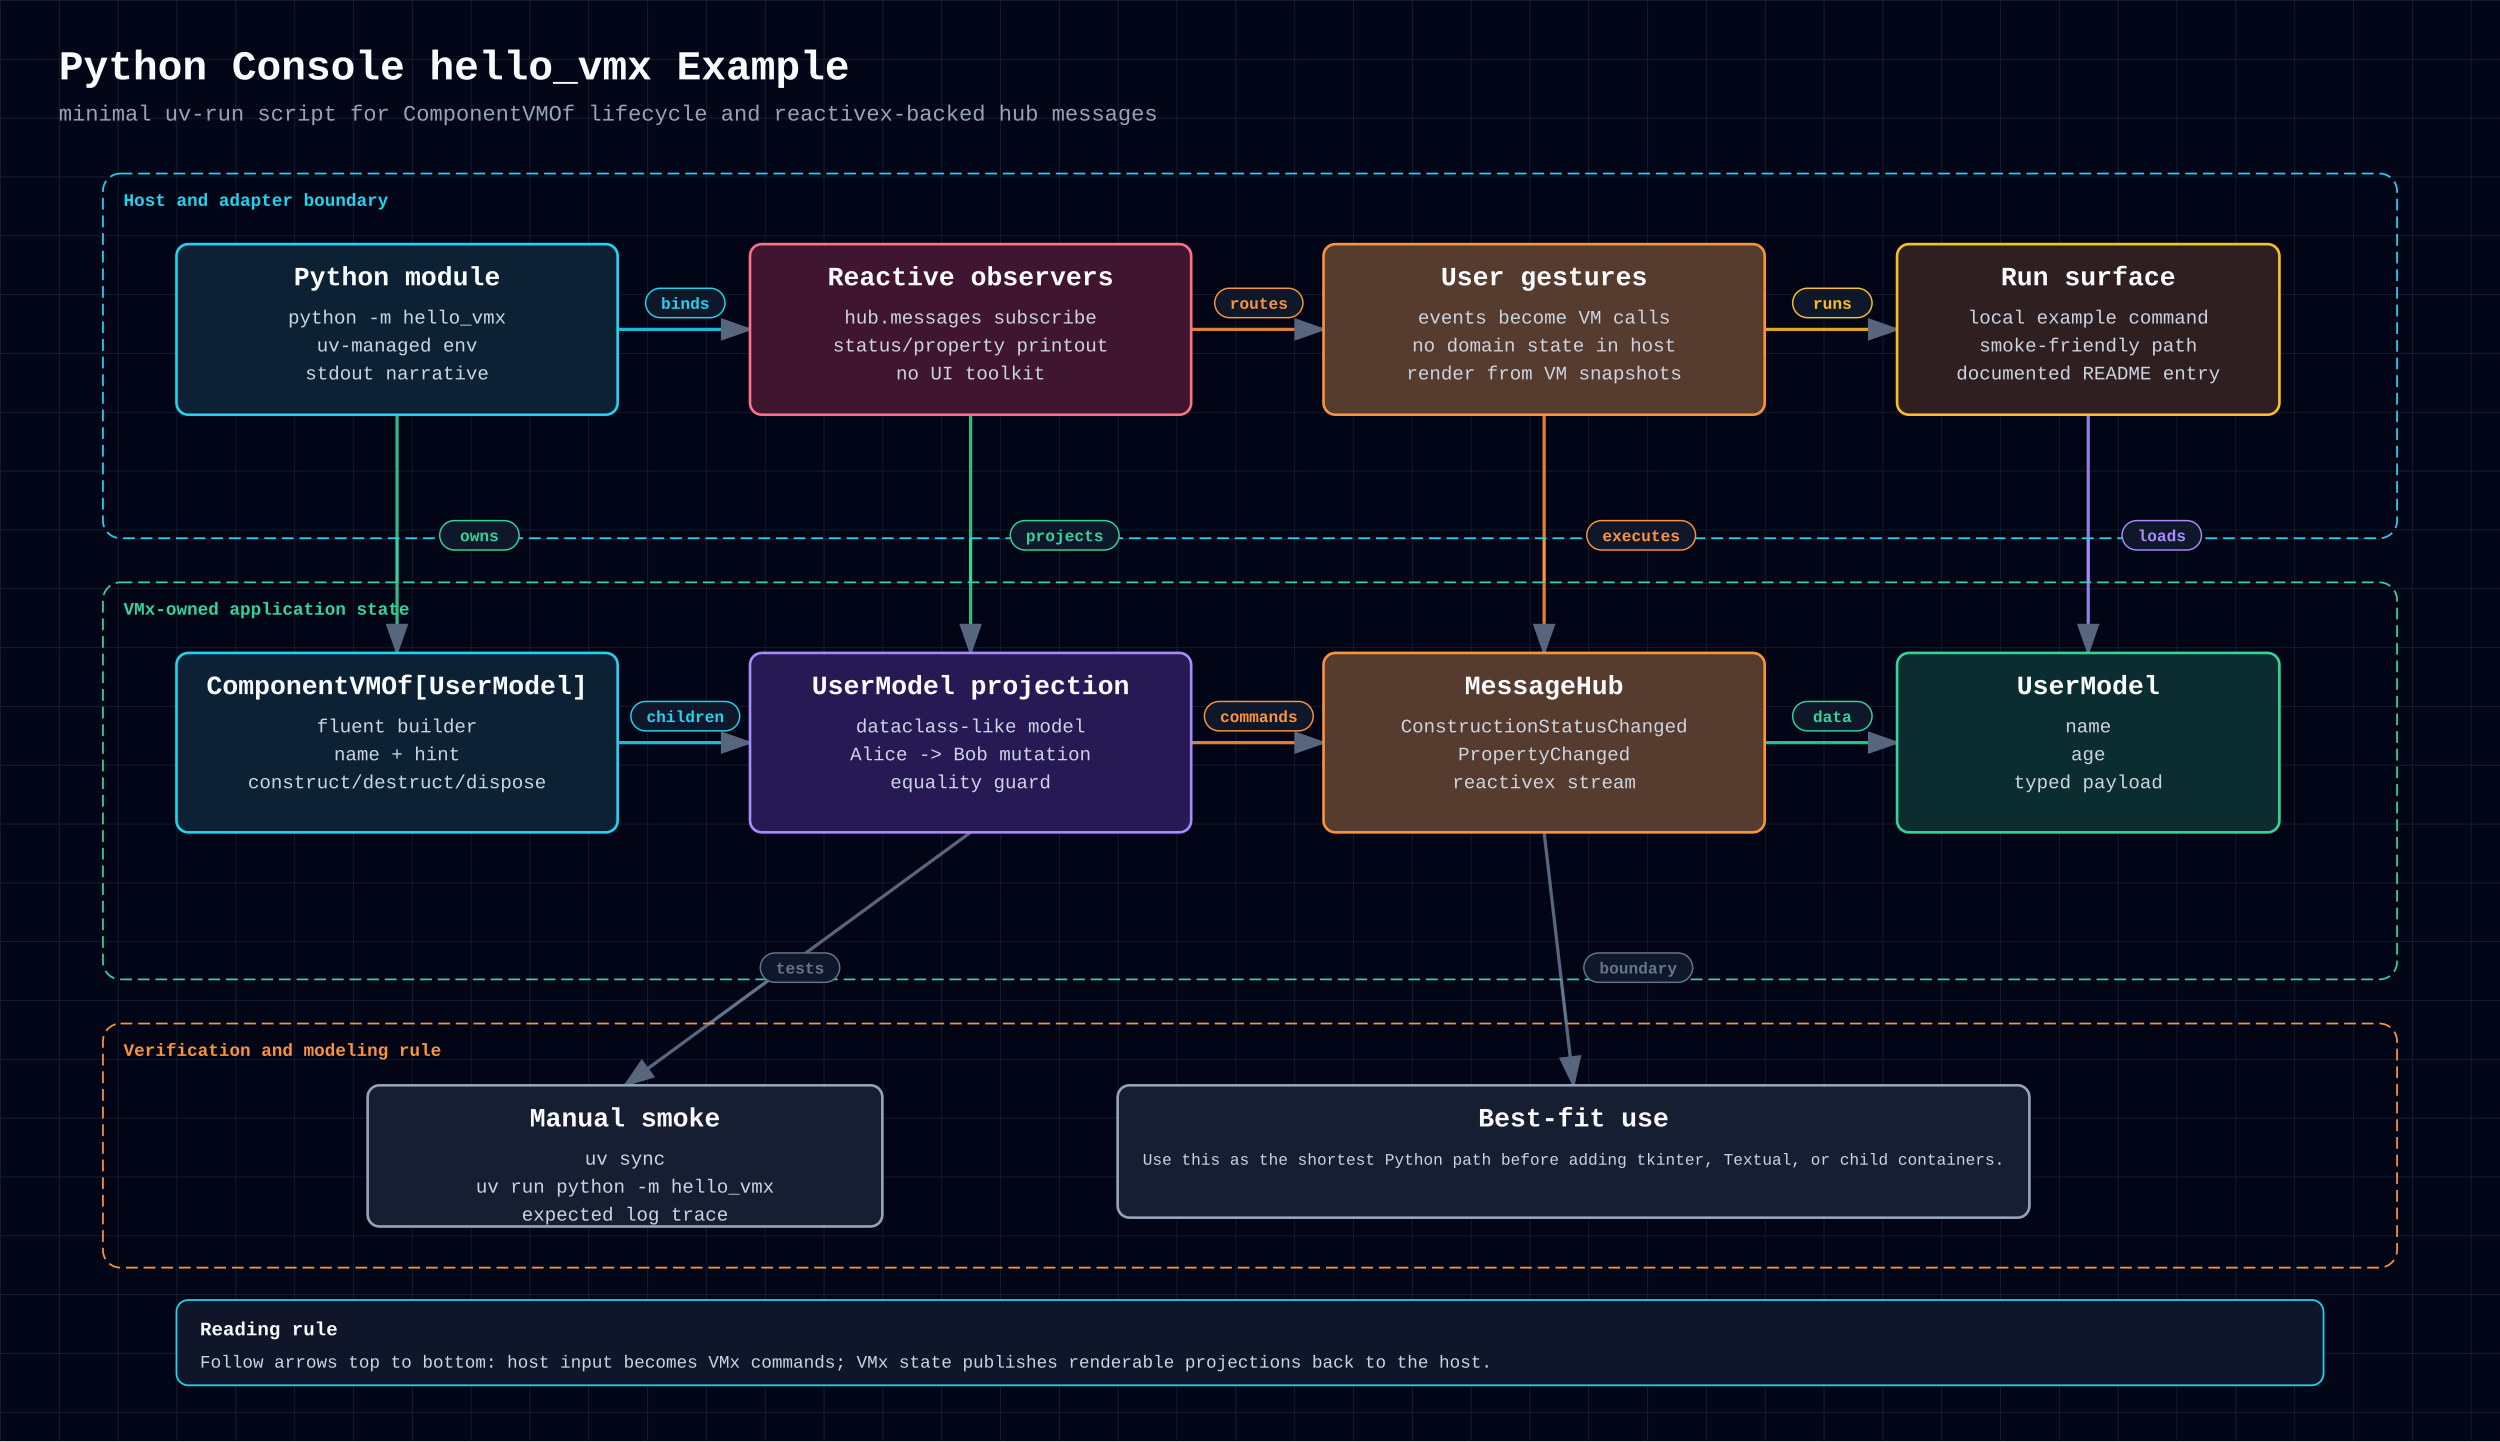
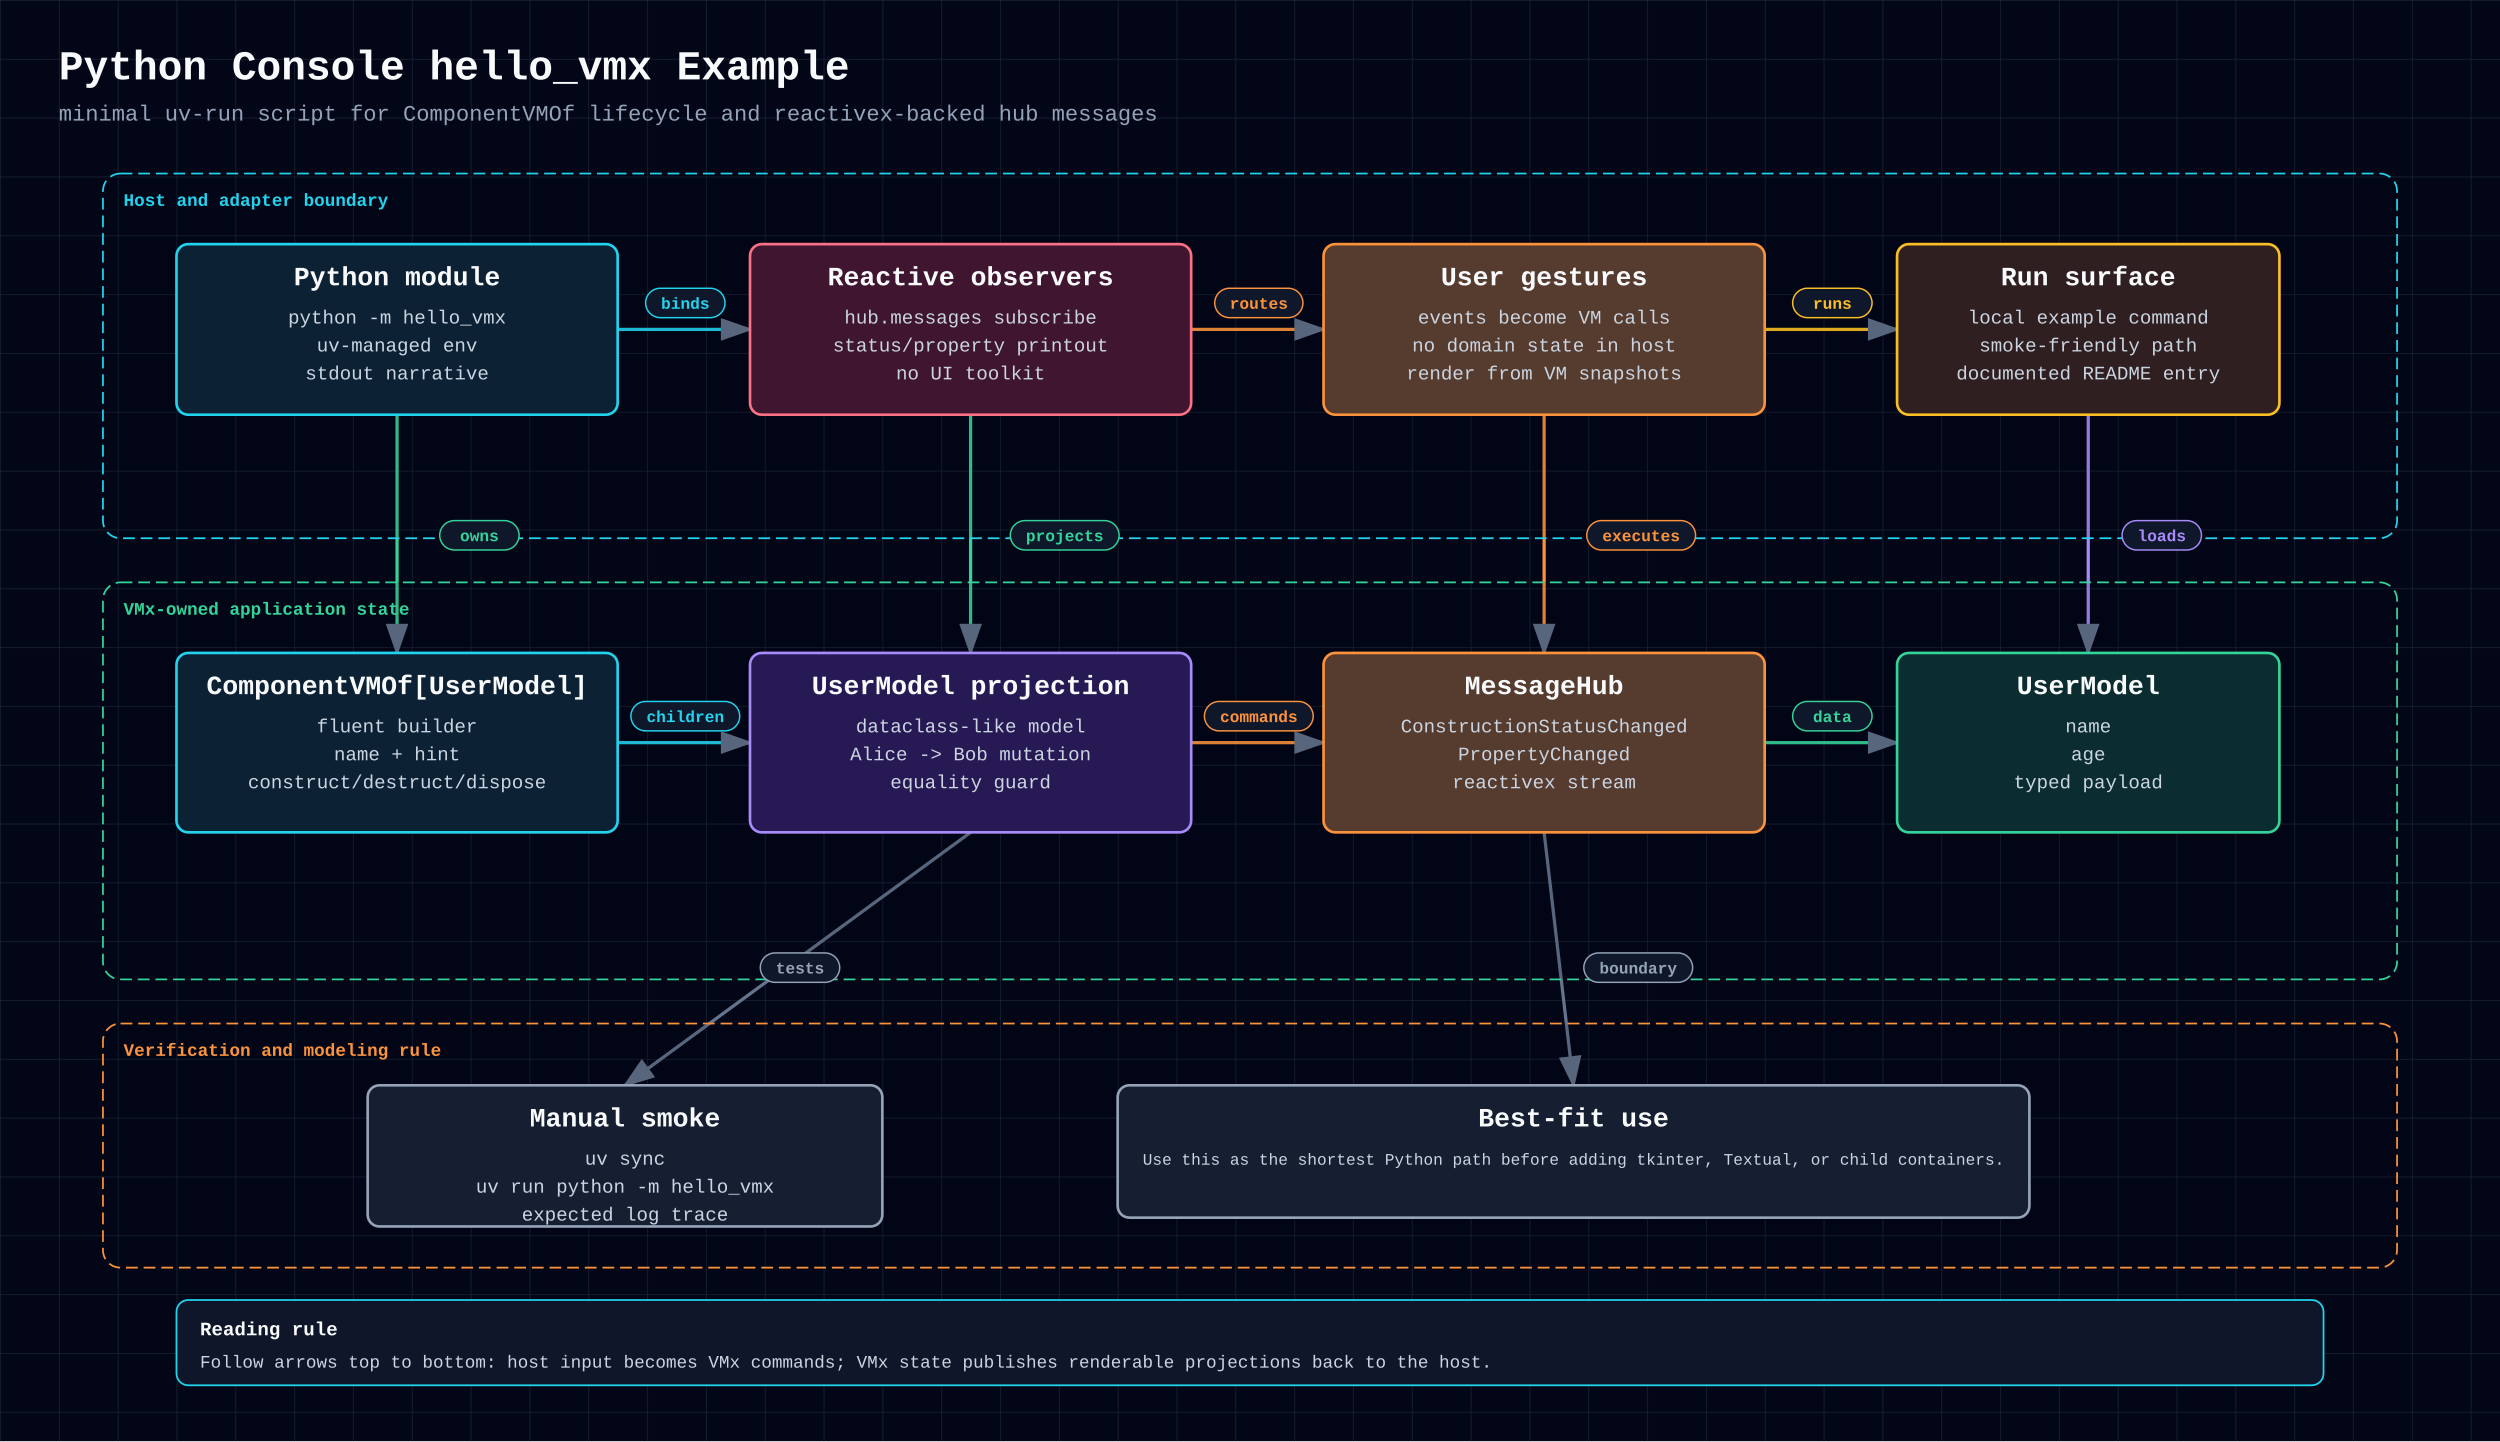
<svg xmlns="http://www.w3.org/2000/svg" width="1700" height="980" viewBox="0 0 1700 980" style="font-family: 'JetBrains Mono', ui-monospace, SFMono-Regular, Menlo, Monaco, Consolas, 'Liberation Mono', 'Courier New', monospace;">
  <defs>
    <style>
      text { font-family: 'JetBrains Mono', ui-monospace, SFMono-Regular, Menlo, Monaco, Consolas, 'Liberation Mono', 'Courier New', monospace; }
    </style>
    <pattern id="grid" width="40" height="40" patternUnits="userSpaceOnUse">
      <path d="M 40 0 L 0 0 0 40" fill="none" stroke="#1e293b" stroke-width="0.8" />
    </pattern>
    <marker id="arrowhead" markerWidth="10" markerHeight="7" refX="9" refY="3.5" orient="auto">
      <polygon points="0 0, 10 3.5, 0 7" fill="#64748b" />
    </marker>
  </defs>
  <rect width="100%" height="100%" fill="#020617" />
  <rect width="100%" height="100%" fill="url(#grid)" />
  <text x="40" y="54" fill="#f8fafc" font-size="28" font-weight="700" text-anchor="start">Python Console hello_vmx Example</text>
  <text x="40" y="82" fill="#94a3b8" font-size="15" font-weight="400" text-anchor="start">minimal uv-run script for ComponentVMOf lifecycle and reactivex-backed hub messages</text>
  <polyline points="420,224 510,224" fill="none" stroke="#22d3ee" stroke-width="2.2" marker-end="url(#arrowhead)" />
  <polyline points="810,224 900,224" fill="none" stroke="#fb923c" stroke-width="2.2" marker-end="url(#arrowhead)" />
  <polyline points="1200,224 1290,224" fill="none" stroke="#fbbf24" stroke-width="2.2" marker-end="url(#arrowhead)" />
  <polyline points="270,282 270,444" fill="none" stroke="#34d399" stroke-width="2.2" marker-end="url(#arrowhead)" />
  <polyline points="660,282 660,444" fill="none" stroke="#34d399" stroke-width="2.2" marker-end="url(#arrowhead)" />
  <polyline points="1050,282 1050,444" fill="none" stroke="#fb923c" stroke-width="2.2" marker-end="url(#arrowhead)" />
  <polyline points="1420,282 1420,444" fill="none" stroke="#a78bfa" stroke-width="2.2" marker-end="url(#arrowhead)" />
  <polyline points="420,505 510,505" fill="none" stroke="#22d3ee" stroke-width="2.2" marker-end="url(#arrowhead)" />
  <polyline points="810,505 900,505" fill="none" stroke="#fb923c" stroke-width="2.2" marker-end="url(#arrowhead)" />
  <polyline points="1200,505 1290,505" fill="none" stroke="#34d399" stroke-width="2.2" marker-end="url(#arrowhead)" />
  <polyline points="660,566 425,738" fill="none" stroke="#64748b" stroke-width="2.2" marker-end="url(#arrowhead)" />
  <polyline points="1050,566 1070,738" fill="none" stroke="#64748b" stroke-width="2.2" marker-end="url(#arrowhead)" />
  <rect x="70" y="118" width="1560" height="248" rx="12" fill="rgba(2, 6, 23, 0.12)" stroke="#22d3ee" stroke-width="1.2" stroke-dasharray="8 4" />
  <text x="84" y="140" fill="#22d3ee" font-size="12" font-weight="700" text-anchor="start">Host and adapter boundary</text>
  <rect x="70" y="396" width="1560" height="270" rx="12" fill="rgba(2, 6, 23, 0.12)" stroke="#34d399" stroke-width="1.2" stroke-dasharray="8 4" />
  <text x="84" y="418" fill="#34d399" font-size="12" font-weight="700" text-anchor="start">VMx-owned application state</text>
  <rect x="70" y="696" width="1560" height="166" rx="12" fill="rgba(2, 6, 23, 0.12)" stroke="#fb923c" stroke-width="1.2" stroke-dasharray="8 4" />
  <text x="84" y="718" fill="#fb923c" font-size="12" font-weight="700" text-anchor="start">Verification and modeling rule</text>
  <rect x="120" y="166" width="300" height="116" rx="8" fill="#0f172a" />
  <rect x="120" y="166" width="300" height="116" rx="8" fill="rgba(8, 51, 68, 0.4)" stroke="#22d3ee" stroke-width="1.8" />
  <text x="270" y="194" fill="#f8fafc" font-size="18" font-weight="700" text-anchor="middle">Python module</text>
  <text x="270" y="220" fill="#cbd5e1" font-size="13" font-weight="400" text-anchor="middle">python -m hello_vmx</text>
  <text x="270" y="239" fill="#cbd5e1" font-size="13" font-weight="400" text-anchor="middle">uv-managed env</text>
  <text x="270" y="258" fill="#cbd5e1" font-size="13" font-weight="400" text-anchor="middle">stdout narrative</text>
  <rect x="510" y="166" width="300" height="116" rx="8" fill="#0f172a" />
  <rect x="510" y="166" width="300" height="116" rx="8" fill="rgba(136, 19, 55, 0.4)" stroke="#fb7185" stroke-width="1.8" />
  <text x="660" y="194" fill="#f8fafc" font-size="18" font-weight="700" text-anchor="middle">Reactive observers</text>
  <text x="660" y="220" fill="#cbd5e1" font-size="13" font-weight="400" text-anchor="middle">hub.messages subscribe</text>
  <text x="660" y="239" fill="#cbd5e1" font-size="13" font-weight="400" text-anchor="middle">status/property printout</text>
  <text x="660" y="258" fill="#cbd5e1" font-size="13" font-weight="400" text-anchor="middle">no UI toolkit</text>
  <rect x="900" y="166" width="300" height="116" rx="8" fill="#0f172a" />
  <rect x="900" y="166" width="300" height="116" rx="8" fill="rgba(251, 146, 60, 0.3)" stroke="#fb923c" stroke-width="1.8" />
  <text x="1050" y="194" fill="#f8fafc" font-size="18" font-weight="700" text-anchor="middle">User gestures</text>
  <text x="1050" y="220" fill="#cbd5e1" font-size="13" font-weight="400" text-anchor="middle">events become VM calls</text>
  <text x="1050" y="239" fill="#cbd5e1" font-size="13" font-weight="400" text-anchor="middle">no domain state in host</text>
  <text x="1050" y="258" fill="#cbd5e1" font-size="13" font-weight="400" text-anchor="middle">render from VM snapshots</text>
  <rect x="1290" y="166" width="260" height="116" rx="8" fill="#0f172a" />
  <rect x="1290" y="166" width="260" height="116" rx="8" fill="rgba(120, 53, 15, 0.3)" stroke="#fbbf24" stroke-width="1.8" />
  <text x="1420" y="194" fill="#f8fafc" font-size="18" font-weight="700" text-anchor="middle">Run surface</text>
  <text x="1420" y="220" fill="#cbd5e1" font-size="13" font-weight="400" text-anchor="middle">local example command</text>
  <text x="1420" y="239" fill="#cbd5e1" font-size="13" font-weight="400" text-anchor="middle">smoke-friendly path</text>
  <text x="1420" y="258" fill="#cbd5e1" font-size="13" font-weight="400" text-anchor="middle">documented README entry</text>
  <rect x="120" y="444" width="300" height="122" rx="8" fill="#0f172a" />
  <rect x="120" y="444" width="300" height="122" rx="8" fill="rgba(8, 51, 68, 0.4)" stroke="#22d3ee" stroke-width="1.8" />
  <text x="270" y="472" fill="#f8fafc" font-size="18" font-weight="700" text-anchor="middle">ComponentVMOf[UserModel]</text>
  <text x="270" y="498" fill="#cbd5e1" font-size="13" font-weight="400" text-anchor="middle">fluent builder</text>
  <text x="270" y="517" fill="#cbd5e1" font-size="13" font-weight="400" text-anchor="middle">name + hint</text>
  <text x="270" y="536" fill="#cbd5e1" font-size="13" font-weight="400" text-anchor="middle">construct/destruct/dispose</text>
  <rect x="510" y="444" width="300" height="122" rx="8" fill="#0f172a" />
  <rect x="510" y="444" width="300" height="122" rx="8" fill="rgba(76, 29, 149, 0.4)" stroke="#a78bfa" stroke-width="1.8" />
  <text x="660" y="472" fill="#f8fafc" font-size="18" font-weight="700" text-anchor="middle">UserModel projection</text>
  <text x="660" y="498" fill="#cbd5e1" font-size="13" font-weight="400" text-anchor="middle">dataclass-like model</text>
  <text x="660" y="517" fill="#cbd5e1" font-size="13" font-weight="400" text-anchor="middle">Alice -&gt; Bob mutation</text>
  <text x="660" y="536" fill="#cbd5e1" font-size="13" font-weight="400" text-anchor="middle">equality guard</text>
  <rect x="900" y="444" width="300" height="122" rx="8" fill="#0f172a" />
  <rect x="900" y="444" width="300" height="122" rx="8" fill="rgba(251, 146, 60, 0.3)" stroke="#fb923c" stroke-width="1.8" />
  <text x="1050" y="472" fill="#f8fafc" font-size="18" font-weight="700" text-anchor="middle">MessageHub</text>
  <text x="1050" y="498" fill="#cbd5e1" font-size="13" font-weight="400" text-anchor="middle">ConstructionStatusChanged</text>
  <text x="1050" y="517" fill="#cbd5e1" font-size="13" font-weight="400" text-anchor="middle">PropertyChanged</text>
  <text x="1050" y="536" fill="#cbd5e1" font-size="13" font-weight="400" text-anchor="middle">reactivex stream</text>
  <rect x="1290" y="444" width="260" height="122" rx="8" fill="#0f172a" />
  <rect x="1290" y="444" width="260" height="122" rx="8" fill="rgba(6, 78, 59, 0.4)" stroke="#34d399" stroke-width="1.8" />
  <text x="1420" y="472" fill="#f8fafc" font-size="18" font-weight="700" text-anchor="middle">UserModel</text>
  <text x="1420" y="498" fill="#cbd5e1" font-size="13" font-weight="400" text-anchor="middle">name</text>
  <text x="1420" y="517" fill="#cbd5e1" font-size="13" font-weight="400" text-anchor="middle">age</text>
  <text x="1420" y="536" fill="#cbd5e1" font-size="13" font-weight="400" text-anchor="middle">typed payload</text>
  <rect x="250" y="738" width="350" height="96" rx="8" fill="#0f172a" />
  <rect x="250" y="738" width="350" height="96" rx="8" fill="rgba(30, 41, 59, 0.5)" stroke="#94a3b8" stroke-width="1.8" />
  <text x="425" y="766" fill="#f8fafc" font-size="18" font-weight="700" text-anchor="middle">Manual smoke</text>
  <text x="425" y="792" fill="#cbd5e1" font-size="13" font-weight="400" text-anchor="middle">uv sync</text>
  <text x="425" y="811" fill="#cbd5e1" font-size="13" font-weight="400" text-anchor="middle">uv run python -m hello_vmx</text>
  <text x="425" y="830" fill="#cbd5e1" font-size="13" font-weight="400" text-anchor="middle">expected log trace</text>
  <rect x="760" y="738" width="620" height="90" rx="8" fill="#0f172a" />
  <rect x="760" y="738" width="620" height="90" rx="8" fill="rgba(30, 41, 59, 0.5)" stroke="#94a3b8" stroke-width="1.8" />
  <text x="1070" y="766" fill="#f8fafc" font-size="18" font-weight="700" text-anchor="middle">Best-fit use</text>
  <text x="1070" y="792" fill="#cbd5e1" font-size="10.97" font-weight="400" text-anchor="middle">Use this as the shortest Python path before adding tkinter, Textual, or child containers.</text>
  <rect x="120" y="884" width="1460" height="58" rx="8" fill="#0f172a" />
  <rect x="120" y="884" width="1460" height="58" rx="8" fill="rgba(15, 23, 42, 0.94)" stroke="#22d3ee" stroke-width="1.2" />
  <text x="136" y="908" fill="#f8fafc" font-size="13" font-weight="700" text-anchor="start">Reading rule</text>
  <text x="136" y="930" fill="#cbd5e1" font-size="12" font-weight="400" text-anchor="start">Follow arrows top to bottom: host input becomes VMx commands; VMx state publishes renderable projections back to the host.</text>
  <rect x="439" y="196" width="54" height="20" rx="10" fill="#0f172a" stroke="#22d3ee" stroke-width="1" />
  <text x="466" y="210" fill="#22d3ee" font-size="11" font-weight="700" text-anchor="middle">binds</text>
  <rect x="826" y="196" width="60" height="20" rx="10" fill="#0f172a" stroke="#fb923c" stroke-width="1" />
  <text x="856" y="210" fill="#fb923c" font-size="11" font-weight="700" text-anchor="middle">routes</text>
  <rect x="1219" y="196" width="54" height="20" rx="10" fill="#0f172a" stroke="#fbbf24" stroke-width="1" />
  <text x="1246" y="210" fill="#fbbf24" font-size="11" font-weight="700" text-anchor="middle">runs</text>
  <rect x="299" y="354" width="54" height="20" rx="10" fill="#0f172a" stroke="#34d399" stroke-width="1" />
  <text x="326" y="368" fill="#34d399" font-size="11" font-weight="700" text-anchor="middle">owns</text>
  <rect x="687" y="354" width="74" height="20" rx="10" fill="#0f172a" stroke="#34d399" stroke-width="1" />
  <text x="724" y="368" fill="#34d399" font-size="11" font-weight="700" text-anchor="middle">projects</text>
  <rect x="1079" y="354" width="74" height="20" rx="10" fill="#0f172a" stroke="#fb923c" stroke-width="1" />
  <text x="1116" y="368" fill="#fb923c" font-size="11" font-weight="700" text-anchor="middle">executes</text>
  <rect x="1443" y="354" width="54" height="20" rx="10" fill="#0f172a" stroke="#a78bfa" stroke-width="1" />
  <text x="1470" y="368" fill="#a78bfa" font-size="11" font-weight="700" text-anchor="middle">loads</text>
  <rect x="429" y="477" width="74" height="20" rx="10" fill="#0f172a" stroke="#22d3ee" stroke-width="1" />
  <text x="466" y="491" fill="#22d3ee" font-size="11" font-weight="700" text-anchor="middle">children</text>
  <rect x="819" y="477" width="74" height="20" rx="10" fill="#0f172a" stroke="#fb923c" stroke-width="1" />
  <text x="856" y="491" fill="#fb923c" font-size="11" font-weight="700" text-anchor="middle">commands</text>
  <rect x="1219" y="477" width="54" height="20" rx="10" fill="#0f172a" stroke="#34d399" stroke-width="1" />
  <text x="1246" y="491" fill="#34d399" font-size="11" font-weight="700" text-anchor="middle">data</text>
-   <rect x="517" y="648" width="54" height="20" rx="10" fill="#0f172a" stroke="#64748b" stroke-width="1" />
-   <text x="544" y="662" fill="#64748b" font-size="11" font-weight="700" text-anchor="middle">tests</text>
-   <rect x="1077" y="648" width="74" height="20" rx="10" fill="#0f172a" stroke="#64748b" stroke-width="1" />
-   <text x="1114" y="662" fill="#64748b" font-size="11" font-weight="700" text-anchor="middle">boundary</text>
+   <rect x="517" y="648" width="54" height="20" rx="10" fill="#0f172a" stroke="#94a3b8" stroke-width="1" />
+   <text x="544" y="662" fill="#94a3b8" font-size="11" font-weight="700" text-anchor="middle">tests</text>
+   <rect x="1077" y="648" width="74" height="20" rx="10" fill="#0f172a" stroke="#94a3b8" stroke-width="1" />
+   <text x="1114" y="662" fill="#94a3b8" font-size="11" font-weight="700" text-anchor="middle">boundary</text>
</svg>
